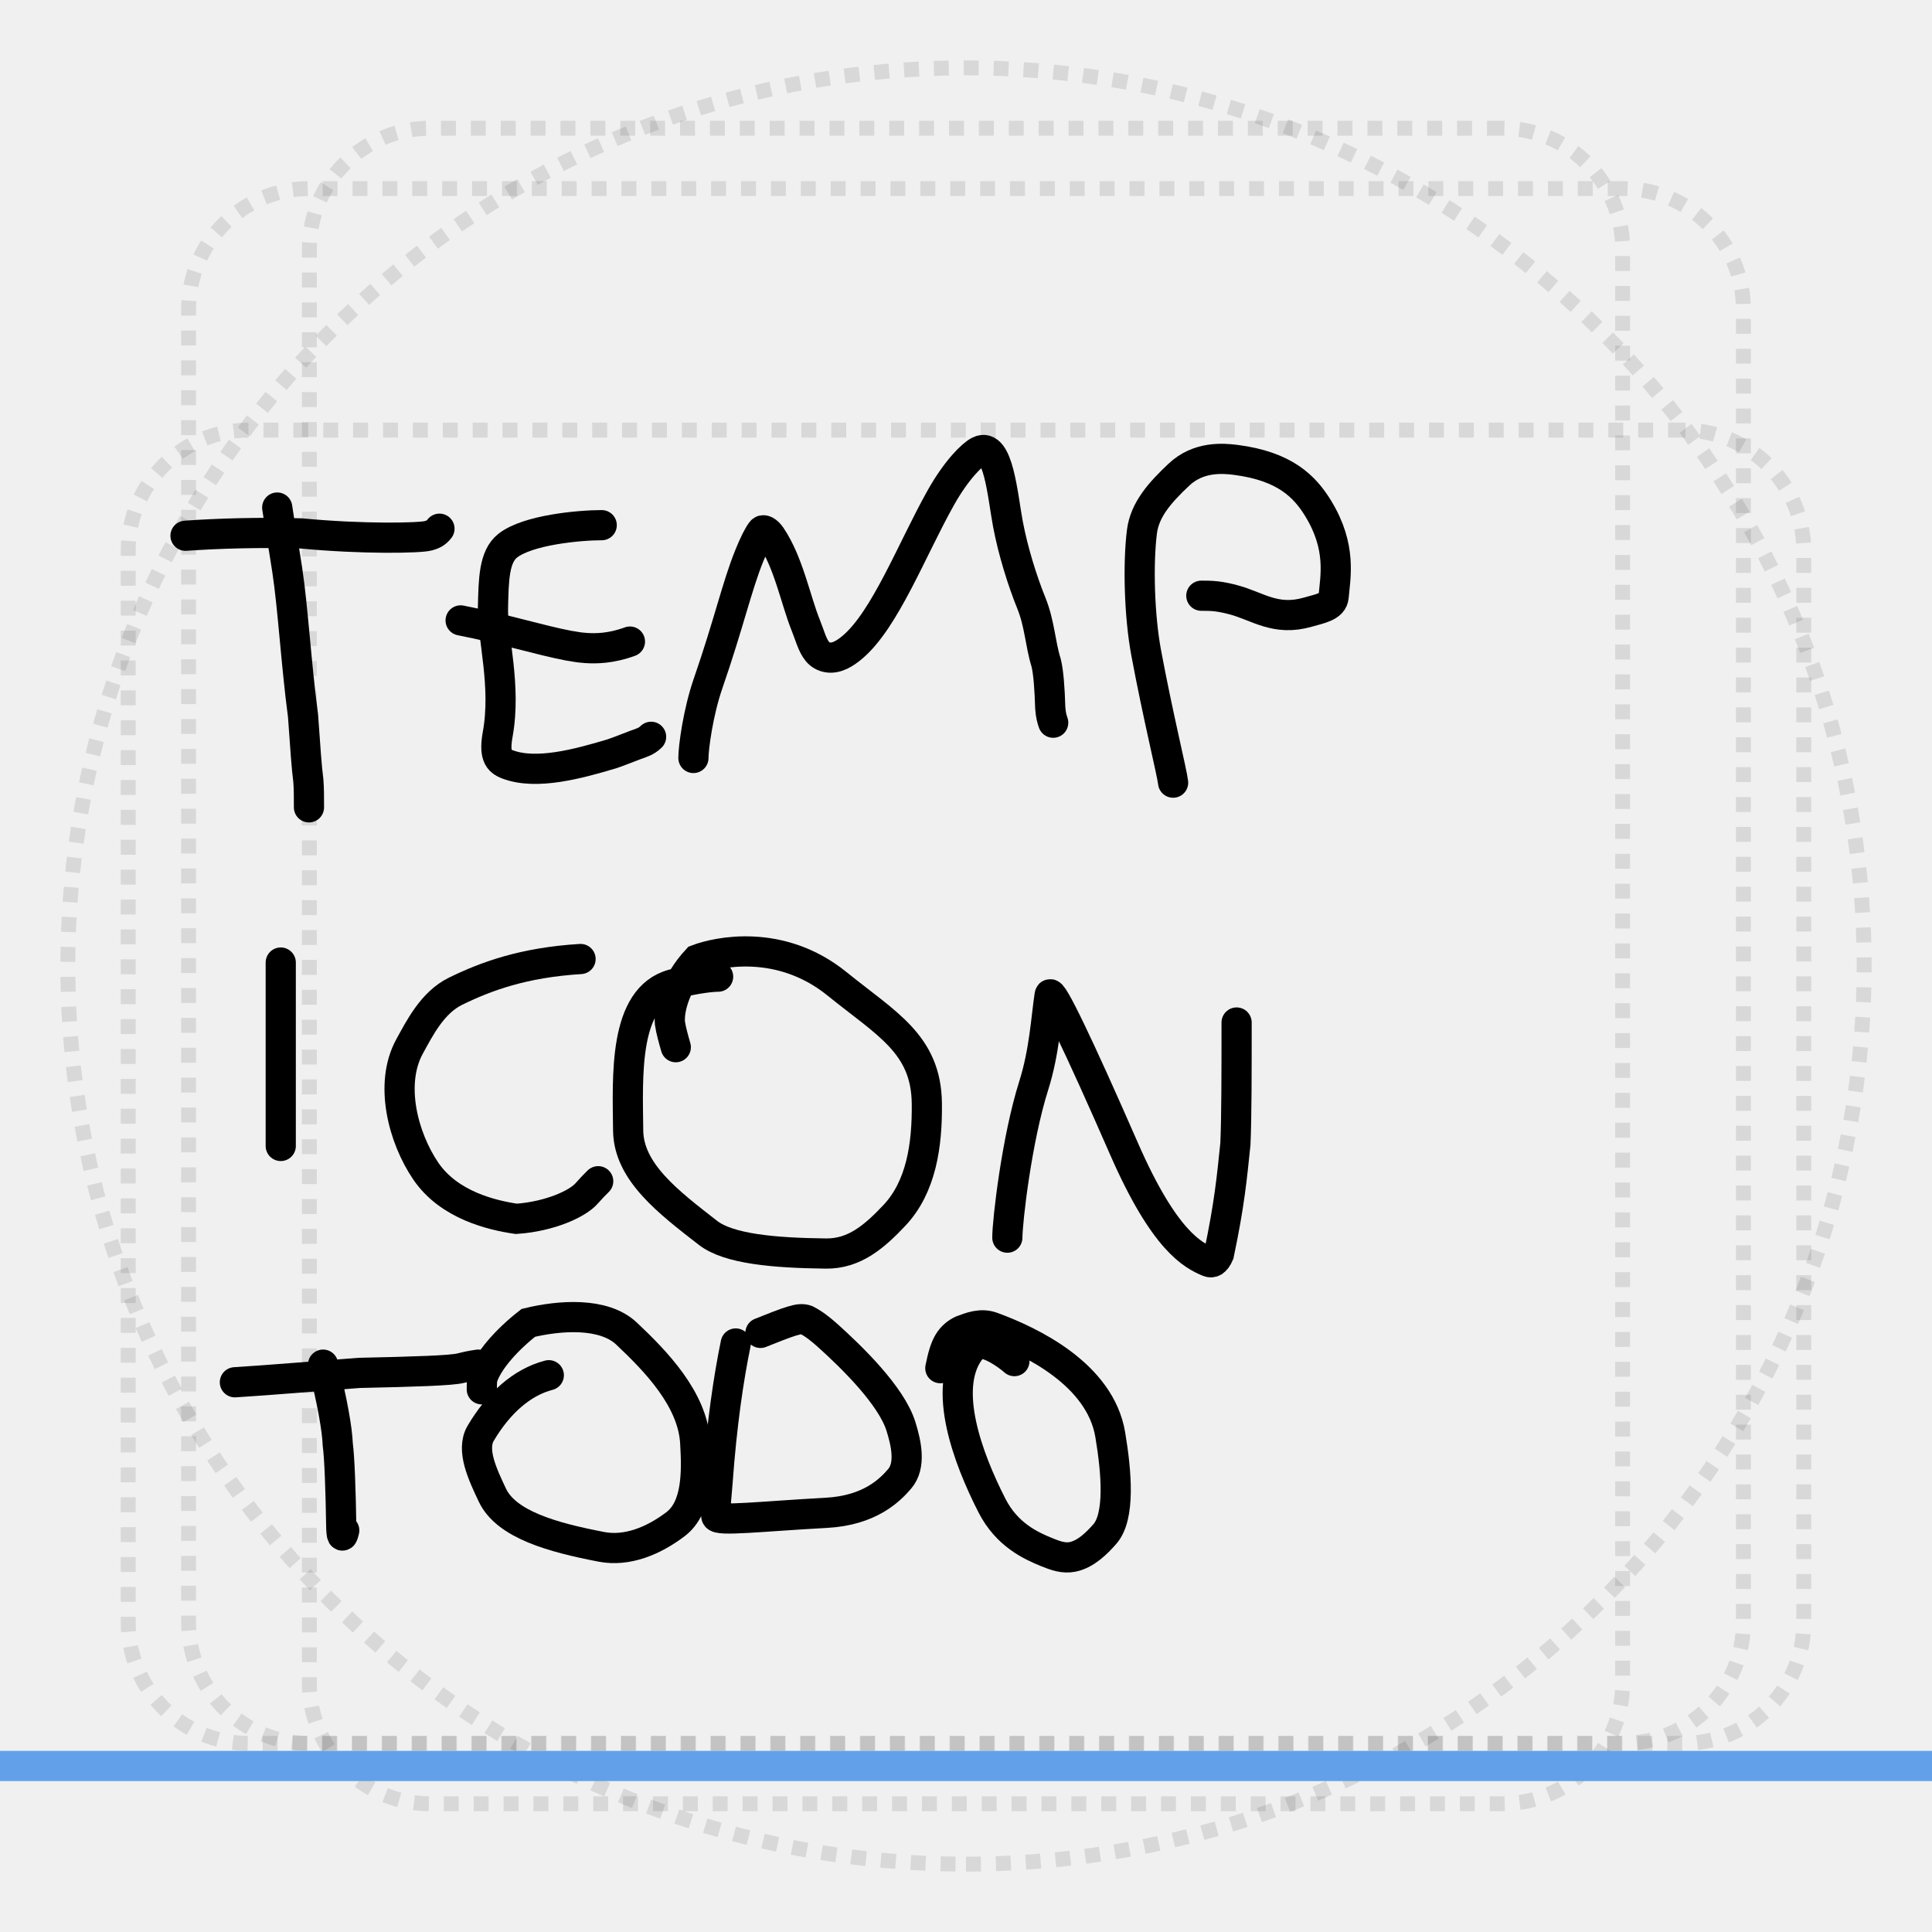
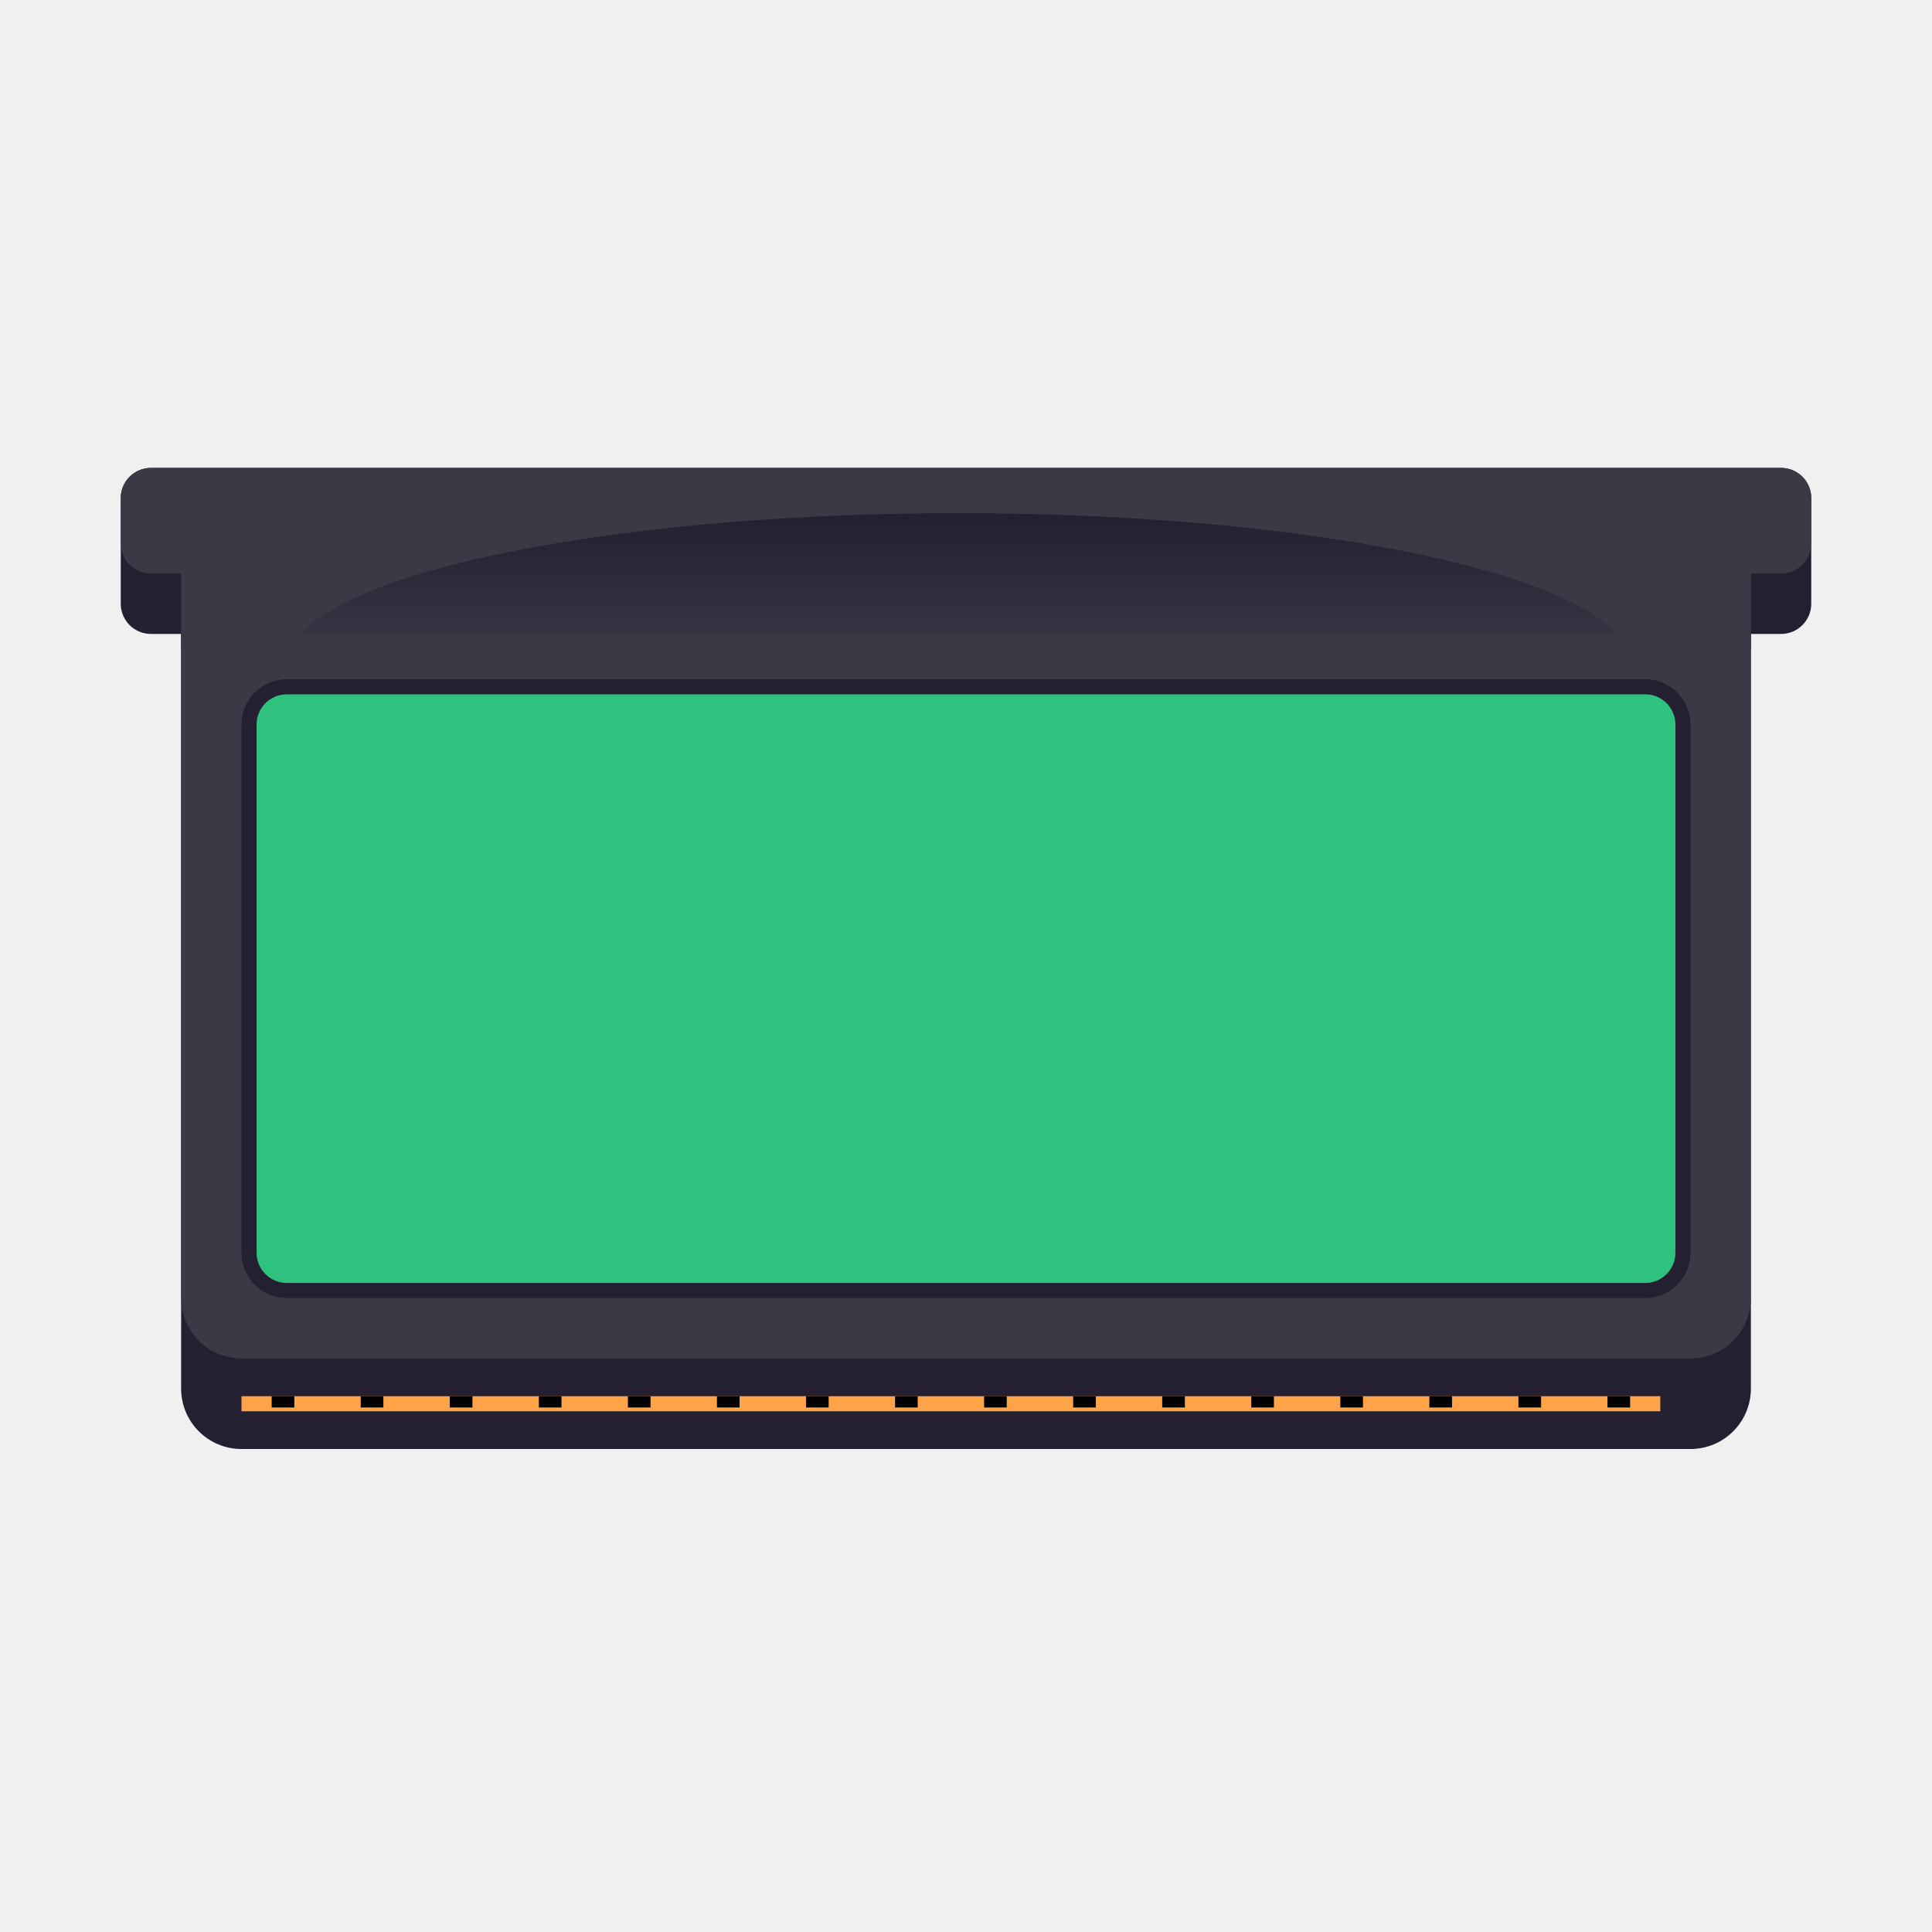
<svg xmlns="http://www.w3.org/2000/svg" width="128" height="128" viewBox="0 0 128 128" fill="none">
+   <path d="M12 41H116V92C116 94.209 114.209 96 112 96H16C13.791 96 12 94.209 12 92V41Z" fill="#241F31" />
  <g clip-path="url(#clip0_11_28)">
-     <path d="M128 0H0V128H128V0Z" fill="#F0F0F0" />
-     <path opacity="0.1" d="M64 123.504C96.863 123.504 123.504 96.863 123.504 64C123.504 31.137 96.863 4.496 64 4.496C31.137 4.496 4.496 31.137 4.496 64C4.496 96.863 31.137 123.504 64 123.504Z" stroke="black" stroke-width="0.99" stroke-dasharray="0.99 0.99" />
-     <path opacity="0.1" d="M99.505 8.495H28.495C24.077 8.495 20.495 12.077 20.495 16.495V111.505C20.495 115.923 24.077 119.505 28.495 119.505H99.505C103.923 119.505 107.505 115.923 107.505 111.505V16.495C107.505 12.077 103.923 8.495 99.505 8.495Z" stroke="black" stroke-width="0.99" stroke-dasharray="0.99 0.99" />
-     <path opacity="0.1" d="M107.505 12.495H20.495C16.077 12.495 12.495 16.077 12.495 20.495V107.505C12.495 111.923 16.077 115.505 20.495 115.505H107.505C111.923 115.505 115.505 111.923 115.505 107.505V20.495C115.505 16.077 111.923 12.495 107.505 12.495Z" stroke="black" stroke-width="0.99" stroke-dasharray="0.99 0.99" />
-     <path opacity="0.1" d="M111.505 28.495H16.495C12.077 28.495 8.495 32.077 8.495 36.495V107.505C8.495 111.923 12.077 115.505 16.495 115.505H111.505C115.923 115.505 119.505 111.923 119.505 107.505V36.495C119.505 32.077 115.923 28.495 111.505 28.495Z" stroke="black" stroke-width="0.99" stroke-dasharray="0.99 0.99" />
-     <path d="M2.67029e-05 117H128" stroke="#62A0EA" stroke-width="2" />
-     <path d="M18.367 33.626C18.521 34.706 18.755 35.956 19.027 37.74C19.413 40.273 19.61 43.887 20.077 47.427C20.236 49.657 20.313 50.837 20.43 51.729C20.47 52.236 20.47 52.853 20.47 53.489" stroke="black" stroke-width="2" stroke-linecap="round" />
-     <path d="M12.291 35.495C14.45 35.341 17.182 35.262 19.944 35.339C24.036 35.729 27.789 35.652 28.372 35.497C28.646 35.418 28.878 35.341 29.116 35.028" stroke="black" stroke-width="2" stroke-linecap="round" />
-     <path d="M39.865 34.794C38.398 34.794 34.967 35.103 33.638 36.153C32.728 36.872 32.701 38.37 32.66 40.318C32.62 42.236 33.556 45.446 32.974 48.65C32.86 49.279 32.855 49.741 32.971 50.056C33.086 50.372 33.318 50.526 33.63 50.644C35.536 51.365 38.3 50.61 40.519 49.948C41.106 49.752 41.646 49.521 42.078 49.363C42.511 49.206 42.819 49.129 43.137 48.815" stroke="black" stroke-width="2" stroke-linecap="round" />
-     <path d="M30.518 41.104C33.318 41.648 35.799 42.422 37.679 42.778C37.994 42.817 38.225 42.894 38.845 42.934C39.466 42.973 40.468 42.973 41.735 42.506" stroke="black" stroke-width="2" stroke-linecap="round" />
-     <path d="M45.941 50.218C45.941 49.521 46.25 47.194 46.912 45.28C48.287 41.307 48.82 38.851 49.638 36.828C49.959 36.034 50.225 35.498 50.457 35.186C50.562 35.045 50.844 35.182 51.079 35.531C52.249 37.266 52.713 39.763 53.378 41.411C53.649 42.083 53.807 42.737 54.156 43.165C54.331 43.379 54.583 43.516 54.856 43.556C55.433 43.643 55.987 43.286 56.453 42.899C58.636 41.082 60.425 36.365 62.329 32.978C63.37 31.127 64.4 30.123 64.866 29.888C66.144 29.244 66.426 32.841 66.776 34.709C67.12 36.541 67.748 38.524 68.334 39.969C68.885 41.331 68.917 42.656 69.308 43.903C69.464 44.525 69.543 45.614 69.582 46.898C69.62 47.411 69.697 47.642 69.777 47.881" stroke="black" stroke-width="2" stroke-linecap="round" />
-     <path d="M77.722 51.853C77.645 51.157 76.717 47.441 75.932 43.22C75.487 40.828 75.385 37.388 75.656 35.228C75.841 33.754 76.862 32.621 78.104 31.449C79.389 30.237 80.991 30.355 81.882 30.47C85.118 30.891 86.438 32.219 87.339 33.696C88.901 36.257 88.471 38.213 88.356 39.537C88.299 40.187 87.462 40.323 86.647 40.557C84.509 41.171 83.335 40.169 81.74 39.743C81.309 39.625 80.924 39.548 80.571 39.508C80.218 39.468 79.909 39.468 79.591 39.468" stroke="black" stroke-width="2" stroke-linecap="round" />
-     <path d="M18.6 63.771V75.923" stroke="black" stroke-width="2" stroke-linecap="round" />
-     <path d="M38.463 63.537C34.654 63.769 32.163 64.701 30.176 65.674C28.648 66.422 27.796 68.127 27.134 69.332C25.775 71.808 26.7 75.366 28.21 77.588C29.756 79.86 32.612 80.517 34.207 80.751C36.43 80.599 38.304 79.743 38.888 79.043C39.162 78.729 39.393 78.498 39.632 78.259" stroke="black" stroke-width="2" stroke-linecap="round" />
-     <path d="M47.577 64.706C47.269 64.706 46.184 64.783 44.589 65.208C41.284 66.09 41.581 71.319 41.617 74.896C41.645 77.651 44.296 79.652 46.904 81.679C48.278 82.747 51.295 83.01 54.719 83.05C56.611 83.072 57.929 81.928 59.252 80.528C61.037 78.639 61.439 75.857 61.405 73.091C61.357 69.168 58.724 67.828 55.459 65.184C51.701 62.14 47.507 63.068 46.184 63.572C44.775 65.089 44.305 66.804 44.383 67.775C44.46 68.284 44.614 68.823 44.773 69.379" stroke="black" stroke-width="2" stroke-linecap="round" />
-     <path d="M66.739 81.998C66.739 80.916 67.356 75.493 68.488 71.92C69.2 69.672 69.309 67.445 69.542 65.918C69.622 65.394 71.473 69.26 74.468 76.108C77.15 82.242 79.04 83.162 80.055 83.594C80.275 83.688 80.522 83.634 80.756 83.094C81.461 79.746 81.615 78.03 81.849 75.787C81.928 74.006 81.928 70.922 81.928 67.744" stroke="black" stroke-width="2" stroke-linecap="round" />
-     <path d="M21.404 90.411C22.021 92.879 22.339 94.69 22.378 95.7C22.493 96.557 22.573 98.728 22.611 101.261C22.65 102.02 22.727 101.712 22.807 101.394" stroke="black" stroke-width="2" stroke-linecap="round" />
-     <path d="M15.562 91.579C18.03 91.425 20.689 91.191 23.795 90.958C27.518 90.878 29.892 90.801 30.513 90.646C30.827 90.567 31.135 90.49 31.686 90.411" stroke="black" stroke-width="2" stroke-linecap="round" />
-     <path d="M36.36 91.112C34.572 91.577 33.019 92.972 31.845 94.96C31.19 96.07 31.995 97.725 32.617 99.048C33.532 100.996 36.58 101.857 39.853 102.483C41.533 102.805 43.284 102.1 44.762 100.975C46.211 99.872 46.175 97.51 46.059 95.566C45.888 92.695 43.459 90.191 41.508 88.352C39.993 86.924 37.08 87.139 35.002 87.643C33.561 88.77 32.313 90.173 31.96 91.302C31.92 91.577 31.92 91.808 31.92 92.047" stroke="black" stroke-width="2" stroke-linecap="round" />
-     <path d="M48.745 89.009C48.278 91.264 47.815 94.36 47.538 98.228C47.468 99.211 47.343 99.91 47.459 100.456C47.533 100.805 50.512 100.459 54.752 100.228C57.608 100.072 58.946 98.749 59.607 97.973C60.364 97.085 60.042 95.636 59.692 94.509C59.055 92.453 56.392 89.883 54.864 88.505C54.373 88.062 53.889 87.686 53.422 87.453C53.188 87.373 52.956 87.373 52.452 87.527C51.947 87.681 51.176 87.99 50.381 88.308" stroke="black" stroke-width="2" stroke-linecap="round" />
-     <path d="M67.206 90.177C66.587 89.635 65.573 89.009 65.068 89.047C64.793 89.068 64.486 89.163 64.212 89.55C62.449 92.033 64.084 96.547 65.72 99.748C66.709 101.683 68.291 102.404 69.344 102.833C69.939 103.076 70.475 103.263 71.057 103.148C71.925 102.975 72.656 102.254 73.2 101.632C74.212 100.477 73.983 97.594 73.558 95.055C72.887 91.049 68.314 88.864 65.734 87.92C64.997 87.65 64.327 87.918 63.706 88.15C63.393 88.305 63.084 88.537 62.848 88.926C62.612 89.315 62.458 89.855 62.299 90.645" stroke="black" stroke-width="2" stroke-linecap="round" />
+     <rect width="96" height="2" transform="translate(15 92.5)" fill="#241F31" />
+     <rect x="16" y="78.5" width="94" height="15" fill="#FFA348" />
+     <rect x="18" y="91.5" width="1.5" height="1.75" fill="black" />
+     <rect x="23.9" y="91.5" width="1.5" height="1.75" fill="black" />
+     <rect x="29.8" y="91.5" width="1.5" height="1.75" fill="black" />
+     <rect x="35.7" y="91.5" width="1.5" height="1.75" fill="black" />
+     <rect x="41.6" y="91.5" width="1.5" height="1.75" fill="black" />
+     <rect x="47.5" y="91.5" width="1.5" height="1.75" fill="black" />
+     <rect x="53.4" y="91.5" width="1.5" height="1.75" fill="black" />
+     <rect x="59.3" y="91.5" width="1.5" height="1.75" fill="black" />
+     <rect x="65.2" y="91.5" width="1.5" height="1.75" fill="black" />
+     <rect x="71.1" y="91.5" width="1.5" height="1.75" fill="black" />
+     <rect x="77" y="91.5" width="1.5" height="1.75" fill="black" />
+     <rect x="82.9" y="91.5" width="1.5" height="1.75" fill="black" />
+     <rect x="88.8" y="91.5" width="1.5" height="1.75" fill="black" />
+     <rect x="94.7" y="91.5" width="1.5" height="1.75" fill="black" />
+     <rect x="100.6" y="91.5" width="1.5" height="1.75" fill="black" />
+     <rect x="106.5" y="91.5" width="1.5" height="1.75" fill="black" />
  </g>
+   <path d="M12 41H116V86C116 88.209 114.209 90 112 90H16C13.791 90 12 88.209 12 86V41Z" fill="#3D3846" />
+   <rect x="8" y="31" width="112" height="11" rx="2" fill="#241F31" />
+   <rect x="8" y="31" width="112" height="7" rx="2" fill="#3D3846" />
+   <rect width="104" height="5" transform="translate(12 38)" fill="#3D3846" />
+   <ellipse cx="63.5" cy="44" rx="44.5" ry="10" fill="#3D3846" />
+   <ellipse cx="63.5" cy="44" rx="44.5" ry="10" fill="url(#paint0_linear_11_28)" />
+   <rect width="93" height="9" transform="translate(17 42)" fill="#3D3846" />
+   <rect x="16.5" y="45.5" width="95" height="40" rx="2.5" fill="#2EC27E" />
+   <rect x="16.5" y="45.5" width="95" height="40" rx="2.5" stroke="#241F31" />
  <defs>
+     <linearGradient id="paint0_linear_11_28" x1="63.5" y1="34" x2="63.5" y2="44" gradientUnits="userSpaceOnUse">
+       <stop stop-color="#241F31" />
+       <stop offset="1" stop-color="#241F31" stop-opacity="0" />
+     </linearGradient>
    <clipPath id="clip0_11_28">
-       <rect width="128" height="128" fill="white" />
+       <rect width="96" height="2" fill="white" transform="translate(15 92.5)" />
    </clipPath>
  </defs>
</svg>
